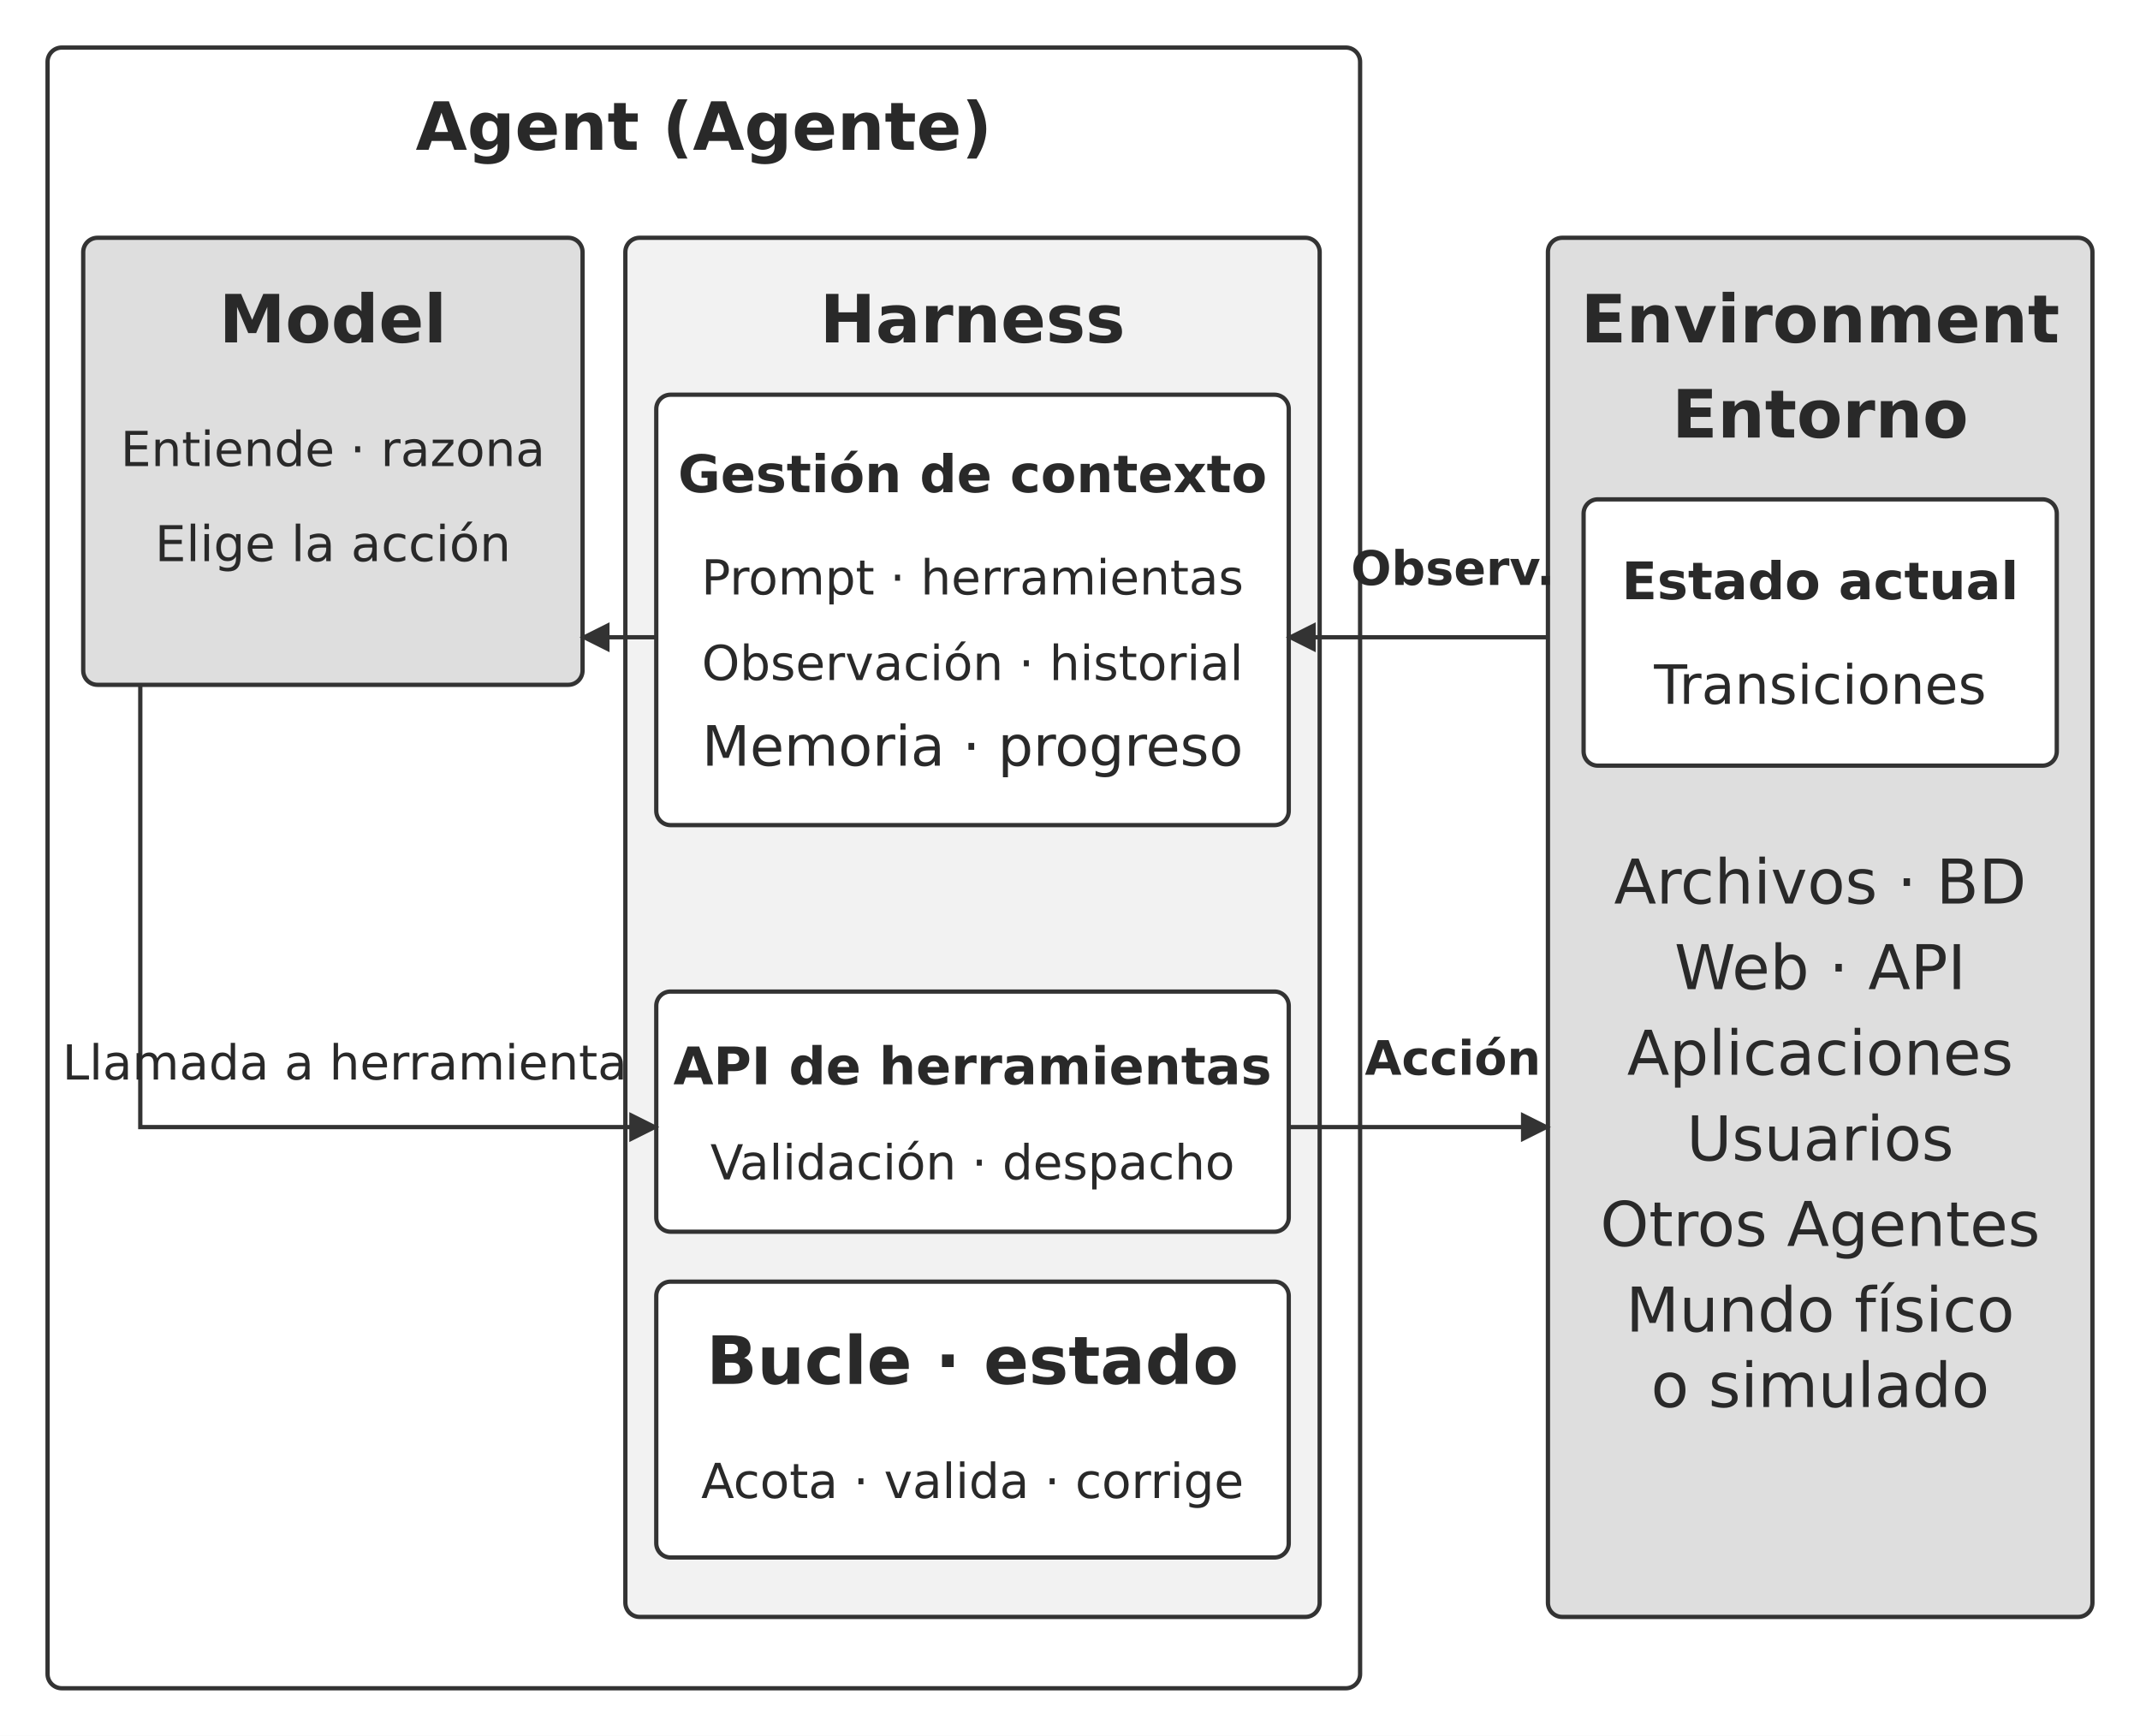
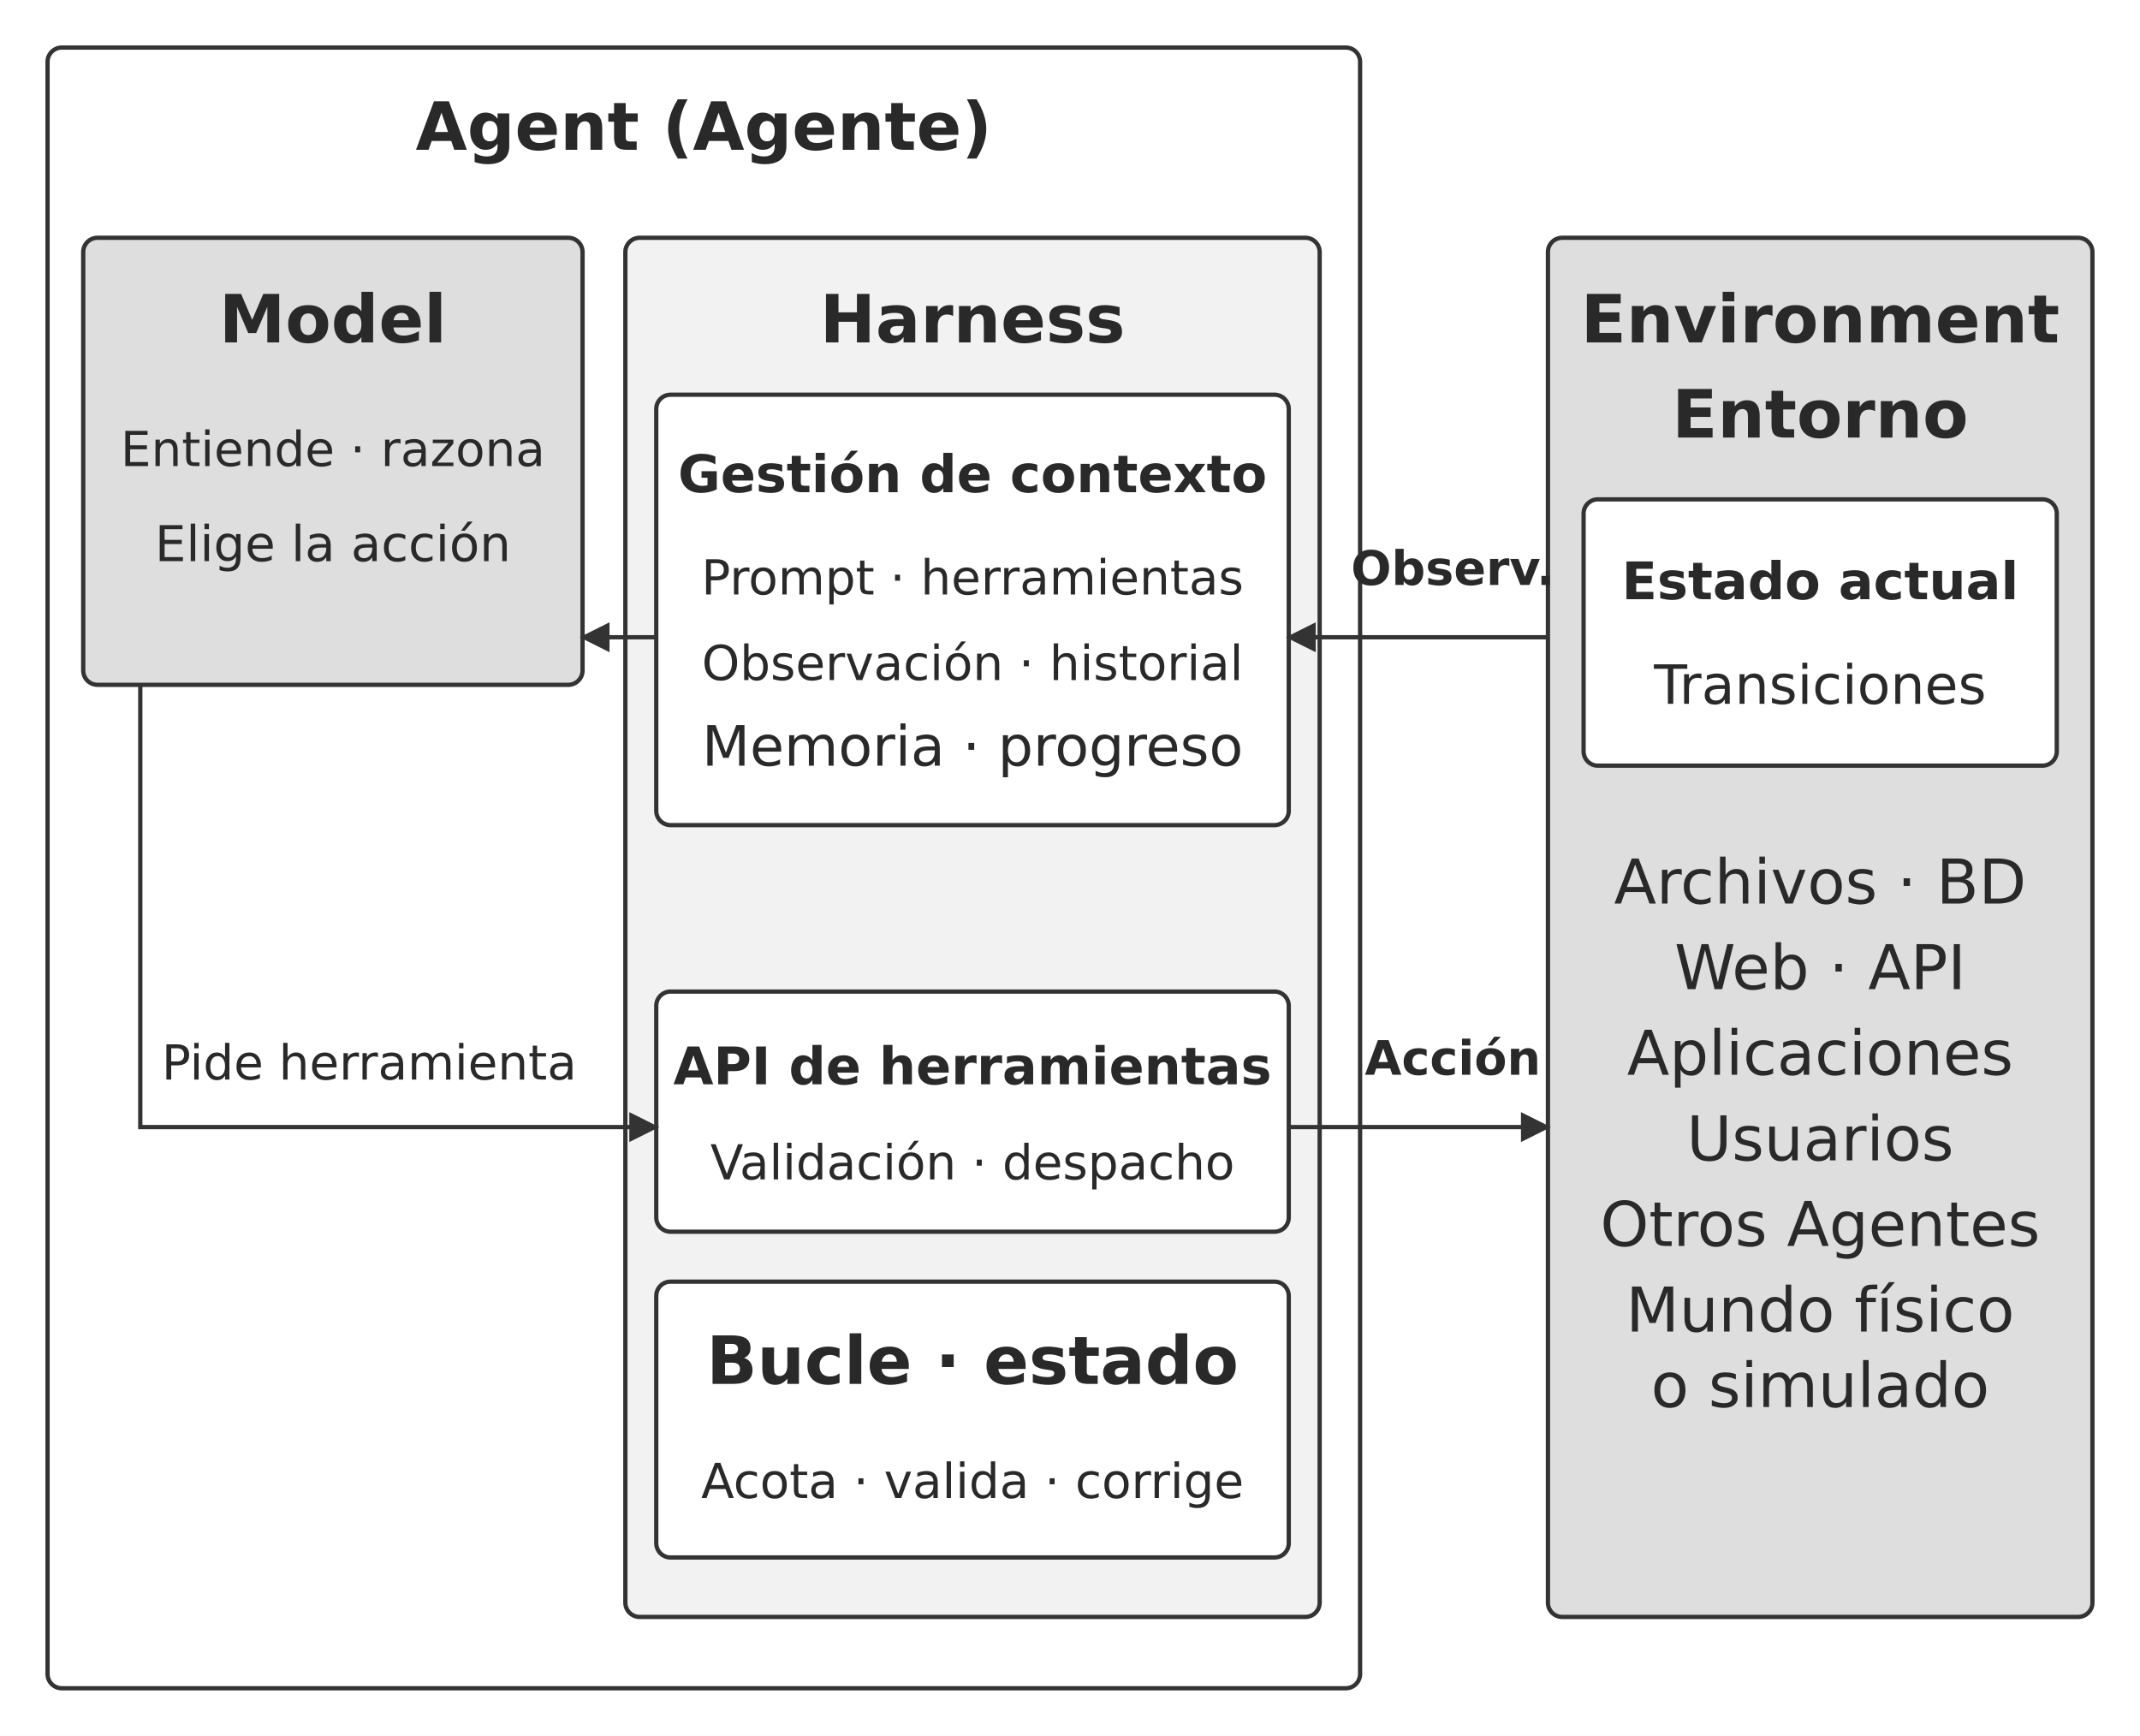
<svg xmlns="http://www.w3.org/2000/svg" width="106.000mm" height="85.978mm" viewBox="0 0 900 730" role="img" aria-labelledby="title desc">
  <defs>
    <marker id="arrow" viewBox="0 0 10 10" refX="9" refY="5" markerWidth="7" markerHeight="7" orient="auto-start-reverse">
      <path d="M0 0 L10 5 L0 10 Z" fill="#333333" />
    </marker>
  </defs>
  <rect width="900" height="730" fill="#ffffff" y="0" />
  <rect x="20" y="20" width="552" height="690" rx="6" fill="#ffffff" stroke="#333333" stroke-width="1.8" />
  <text x="296" y="63" text-anchor="middle" font-family="&quot;DejaVu Sans&quot;, Arial, &quot;Helvetica Neue&quot;, sans-serif" font-size="28.0" font-weight="700" fill="#292929">Agent (Agente)</text>
  <rect x="35" y="100" width="210" height="188" rx="6" fill="#dedede" stroke="#333333" stroke-width="1.8" />
  <text x="140" y="144" text-anchor="middle" font-family="&quot;DejaVu Sans&quot;, Arial, &quot;Helvetica Neue&quot;, sans-serif" font-size="28.0" font-weight="700" fill="#292929">Model</text>
  <text x="140" y="196" text-anchor="middle" font-family="&quot;DejaVu Sans&quot;, Arial, &quot;Helvetica Neue&quot;, sans-serif" font-size="20.3" font-weight="400" fill="#292929">Entiende · razona</text>
  <text x="140" y="236" text-anchor="middle" font-family="&quot;DejaVu Sans&quot;, Arial, &quot;Helvetica Neue&quot;, sans-serif" font-size="20.8" font-weight="400" fill="#292929">Elige la acción</text>
  <rect x="263" y="100" width="292" height="580" rx="6" fill="#f2f2f2" stroke="#333333" stroke-width="1.8" />
  <text x="409" y="144" text-anchor="middle" font-family="&quot;DejaVu Sans&quot;, Arial, &quot;Helvetica Neue&quot;, sans-serif" font-size="28.0" font-weight="700" fill="#292929">Harness</text>
  <rect x="276" y="166" width="266" height="181" rx="6" fill="#ffffff" stroke="#333333" stroke-width="1.8" />
  <text x="409" y="207" text-anchor="middle" font-family="&quot;DejaVu Sans&quot;, Arial, &quot;Helvetica Neue&quot;, sans-serif" font-size="21.8" font-weight="700" fill="#292929">Gestión de contexto</text>
  <text x="409" y="250" text-anchor="middle" font-family="&quot;DejaVu Sans&quot;, Arial, &quot;Helvetica Neue&quot;, sans-serif" font-size="20.3" font-weight="400" fill="#292929">Prompt · herramientas</text>
  <text x="409" y="286" text-anchor="middle" font-family="&quot;DejaVu Sans&quot;, Arial, &quot;Helvetica Neue&quot;, sans-serif" font-size="20.3" font-weight="400" fill="#292929">Observación · historial</text>
  <text x="409" y="322" text-anchor="middle" font-family="&quot;DejaVu Sans&quot;, Arial, &quot;Helvetica Neue&quot;, sans-serif" font-size="23.4" font-weight="400" fill="#292929">Memoria · progreso</text>
  <rect x="276" y="417" width="266" height="101" rx="6" fill="#ffffff" stroke="#333333" stroke-width="1.8" />
  <text x="409" y="456" text-anchor="middle" font-family="&quot;DejaVu Sans&quot;, Arial, &quot;Helvetica Neue&quot;, sans-serif" font-size="21.8" font-weight="700" fill="#292929">API de herramientas</text>
  <text x="409" y="496" text-anchor="middle" font-family="&quot;DejaVu Sans&quot;, Arial, &quot;Helvetica Neue&quot;, sans-serif" font-size="20.3" font-weight="400" fill="#292929">Validación · despacho</text>
  <rect x="276" y="539" width="266" height="116" rx="6" fill="#ffffff" stroke="#333333" stroke-width="1.8" />
  <text x="409" y="582" text-anchor="middle" font-family="&quot;DejaVu Sans&quot;, Arial, &quot;Helvetica Neue&quot;, sans-serif" font-size="28.0" font-weight="700" fill="#292929">Bucle · estado</text>
  <text x="409" y="630" text-anchor="middle" font-family="&quot;DejaVu Sans&quot;, Arial, &quot;Helvetica Neue&quot;, sans-serif" font-size="20.3" font-weight="400" fill="#292929">Acota · valida · corrige</text>
  <path d="M276 268 L245 268" fill="none" stroke="#333333" stroke-width="1.8" marker-end="url(#arrow)" />
  <path d="M59 288 L59 474 L276 474" fill="none" stroke="#333333" stroke-width="1.8" marker-end="url(#arrow)" />
-   <text x="145" y="454" text-anchor="middle" font-family="&quot;DejaVu Sans&quot;, Arial, &quot;Helvetica Neue&quot;, sans-serif" font-size="20.3" font-weight="400" fill="#292929">Llamada a herramienta</text>
+   <text x="68" y="454" text-anchor="start" font-family="&quot;DejaVu Sans&quot;, Arial, &quot;Helvetica Neue&quot;, sans-serif" font-size="20.3" font-weight="400" fill="#292929">Pide herramienta</text>
  <rect x="651" y="100" width="229" height="580" rx="6" fill="#dedede" stroke="#333333" stroke-width="1.8" />
  <text x="765.5" y="144" text-anchor="middle" font-family="&quot;DejaVu Sans&quot;, Arial, &quot;Helvetica Neue&quot;, sans-serif" font-size="28.0" font-weight="700" fill="#292929">Environment</text>
  <text x="765.5" y="184" text-anchor="middle" font-family="&quot;DejaVu Sans&quot;, Arial, &quot;Helvetica Neue&quot;, sans-serif" font-size="28.0" font-weight="700" fill="#292929">Entorno</text>
  <rect x="666" y="210" width="199" height="112" rx="6" fill="#ffffff" stroke="#333333" stroke-width="1.8" />
  <text x="765.5" y="252" text-anchor="middle" font-family="&quot;DejaVu Sans&quot;, Arial, &quot;Helvetica Neue&quot;, sans-serif" font-size="21.8" font-weight="700" fill="#292929">Estado actual</text>
  <text x="765.5" y="296" text-anchor="middle" font-family="&quot;DejaVu Sans&quot;, Arial, &quot;Helvetica Neue&quot;, sans-serif" font-size="22.8" font-weight="400" fill="#292929">Transiciones</text>
  <text x="765.5" y="380" text-anchor="middle" font-family="&quot;DejaVu Sans&quot;, Arial, &quot;Helvetica Neue&quot;, sans-serif" font-size="26.0" font-weight="400" fill="#292929">Archivos · BD</text>
  <text x="765.5" y="416" text-anchor="middle" font-family="&quot;DejaVu Sans&quot;, Arial, &quot;Helvetica Neue&quot;, sans-serif" font-size="26.0" font-weight="400" fill="#292929">Web · API</text>
  <text x="765.5" y="452" text-anchor="middle" font-family="&quot;DejaVu Sans&quot;, Arial, &quot;Helvetica Neue&quot;, sans-serif" font-size="26.0" font-weight="400" fill="#292929">Aplicaciones</text>
  <text x="765.5" y="488" text-anchor="middle" font-family="&quot;DejaVu Sans&quot;, Arial, &quot;Helvetica Neue&quot;, sans-serif" font-size="26.0" font-weight="400" fill="#292929">Usuarios</text>
  <text x="765.5" y="524" text-anchor="middle" font-family="&quot;DejaVu Sans&quot;, Arial, &quot;Helvetica Neue&quot;, sans-serif" font-size="26.0" font-weight="400" fill="#292929">Otros Agentes</text>
  <text x="765.5" y="560" text-anchor="middle" font-family="&quot;DejaVu Sans&quot;, Arial, &quot;Helvetica Neue&quot;, sans-serif" font-size="26.0" font-weight="400" fill="#292929">Mundo físico</text>
  <text x="765.5" y="591.72" text-anchor="middle" font-family="&quot;DejaVu Sans&quot;, Arial, &quot;Helvetica Neue&quot;, sans-serif" font-size="26.0" font-weight="400" fill="#292929">o simulado</text>
  <path d="M651 268 L542 268" fill="none" stroke="#333333" stroke-width="1.8" marker-end="url(#arrow)" />
  <text x="611" y="246" text-anchor="middle" font-family="&quot;DejaVu Sans&quot;, Arial, &quot;Helvetica Neue&quot;, sans-serif" font-size="20.0" font-weight="700" fill="#292929">Observ.</text>
  <path d="M542 474 L651 474" fill="none" stroke="#333333" stroke-width="1.8" marker-end="url(#arrow)" />
  <text x="611" y="452" text-anchor="middle" font-family="&quot;DejaVu Sans&quot;, Arial, &quot;Helvetica Neue&quot;, sans-serif" font-size="20.0" font-weight="700" fill="#292929">Acción</text>
  <defs />
</svg>
